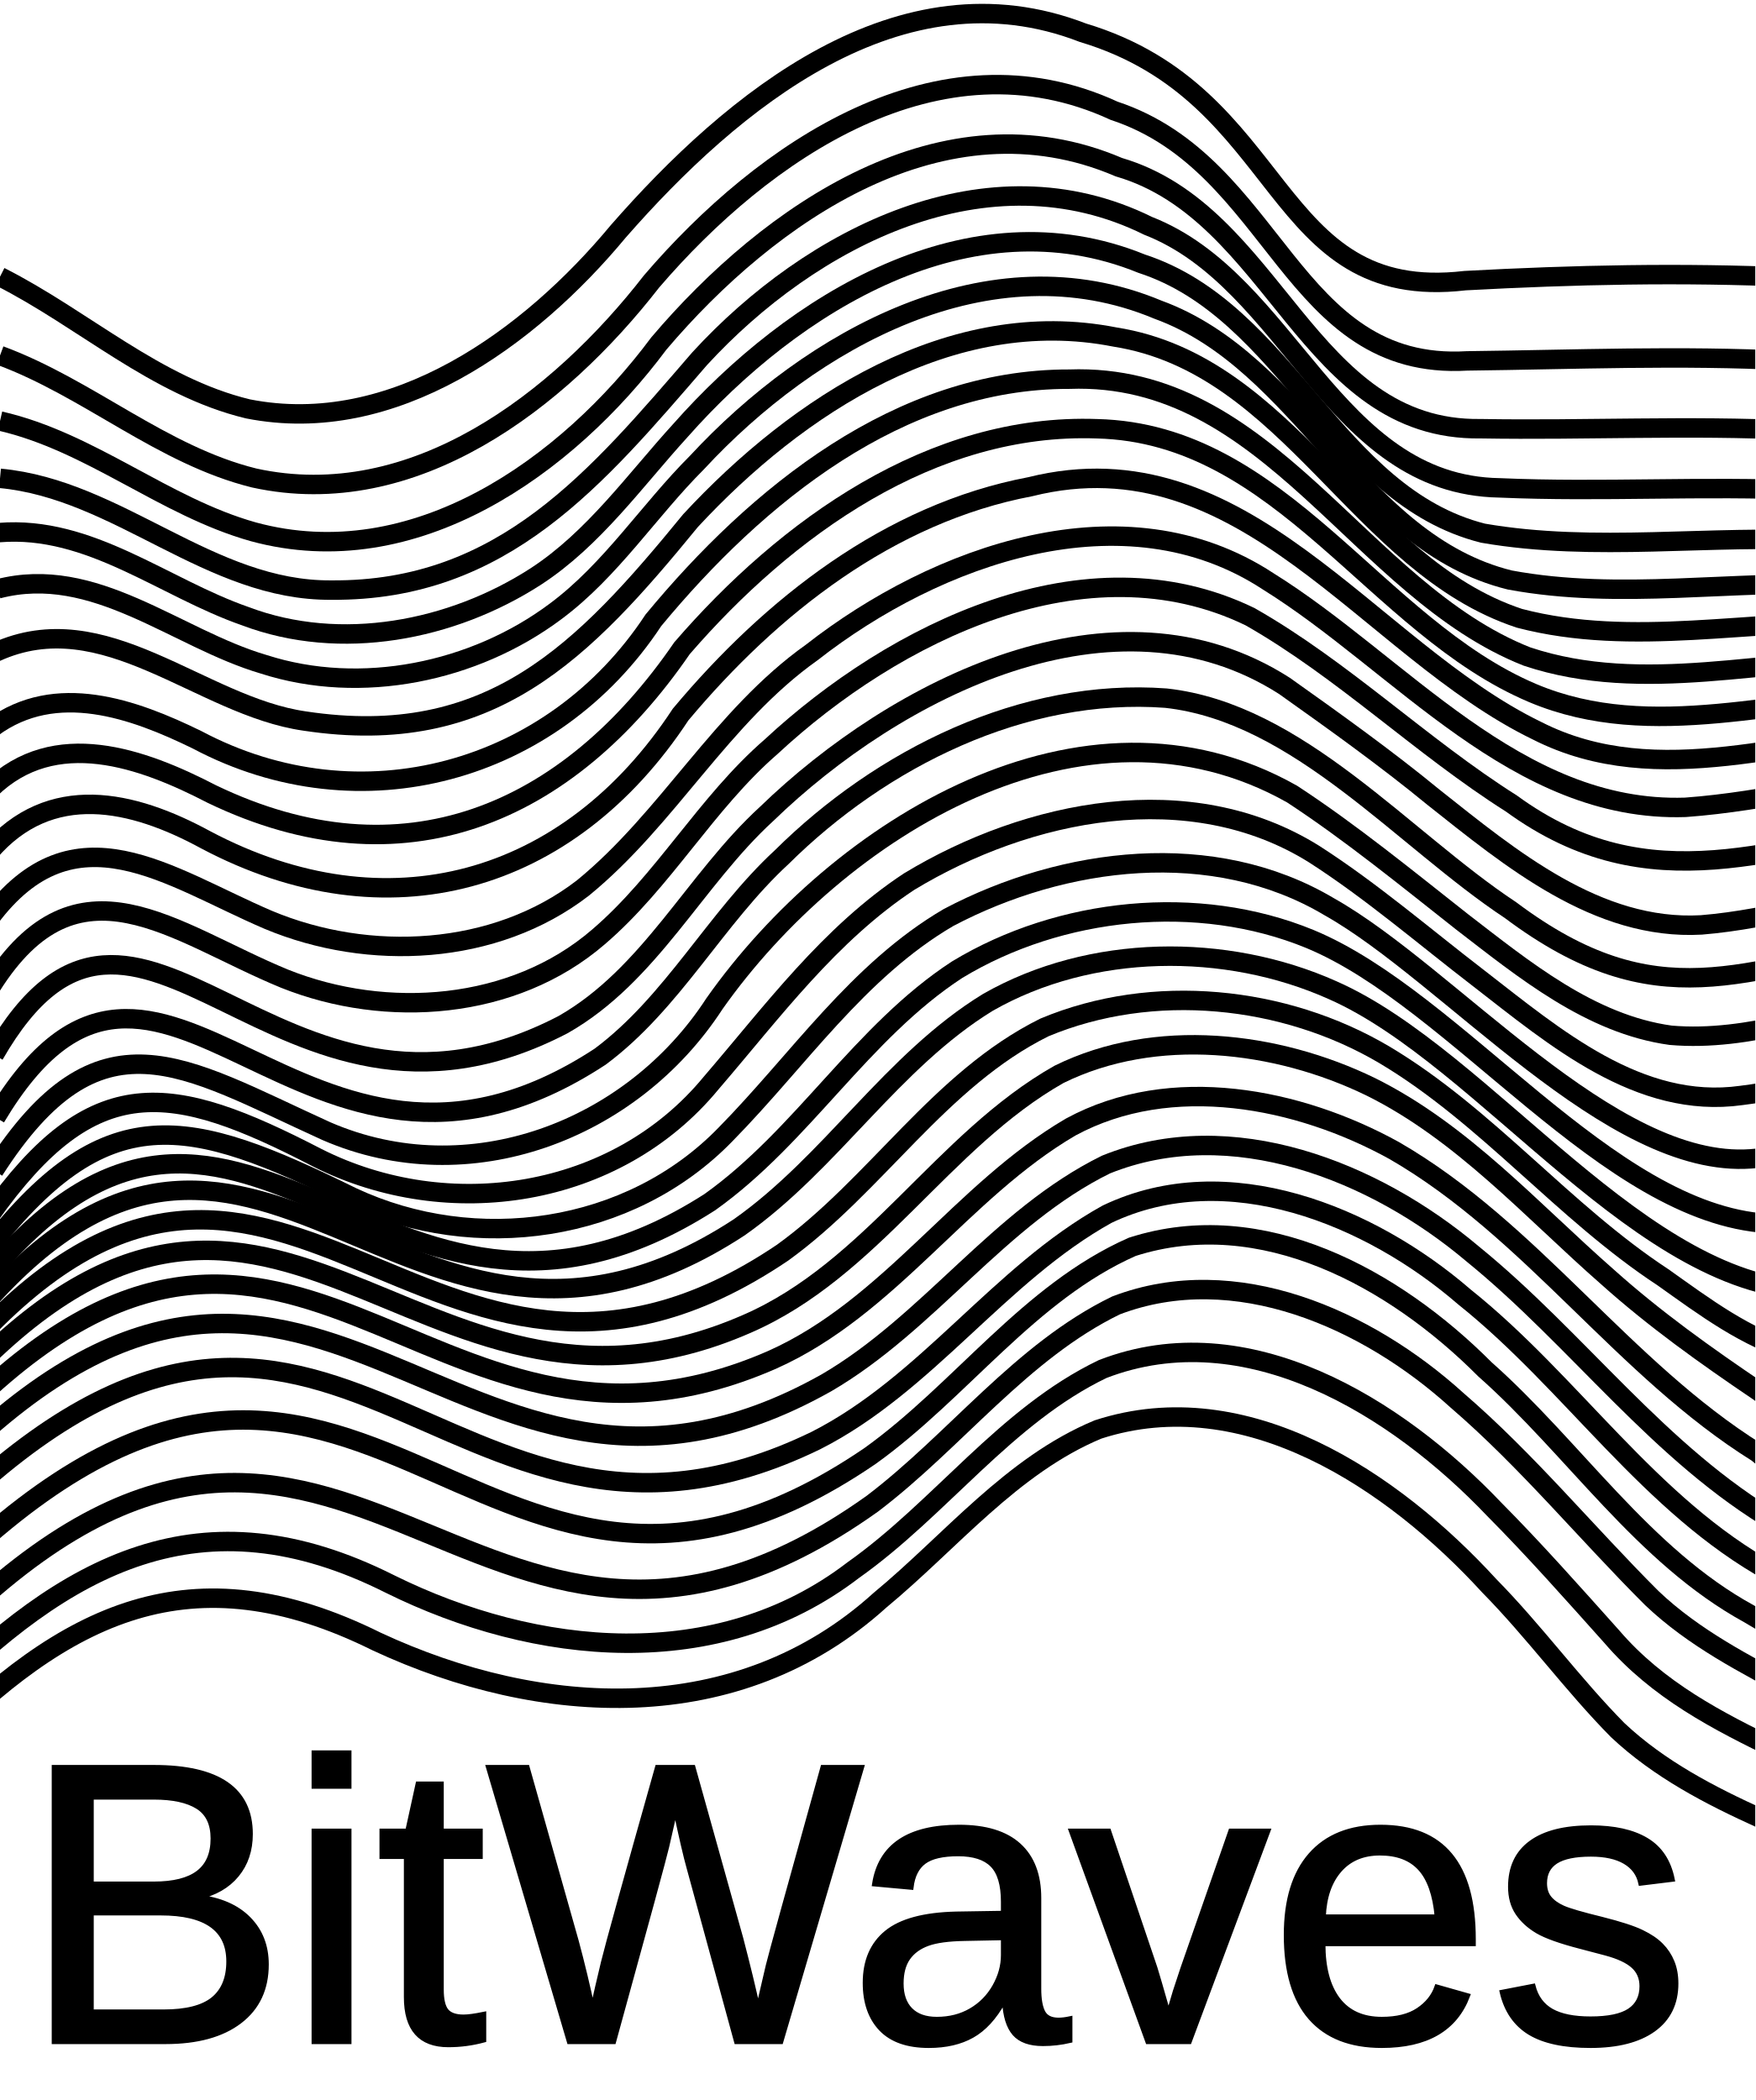
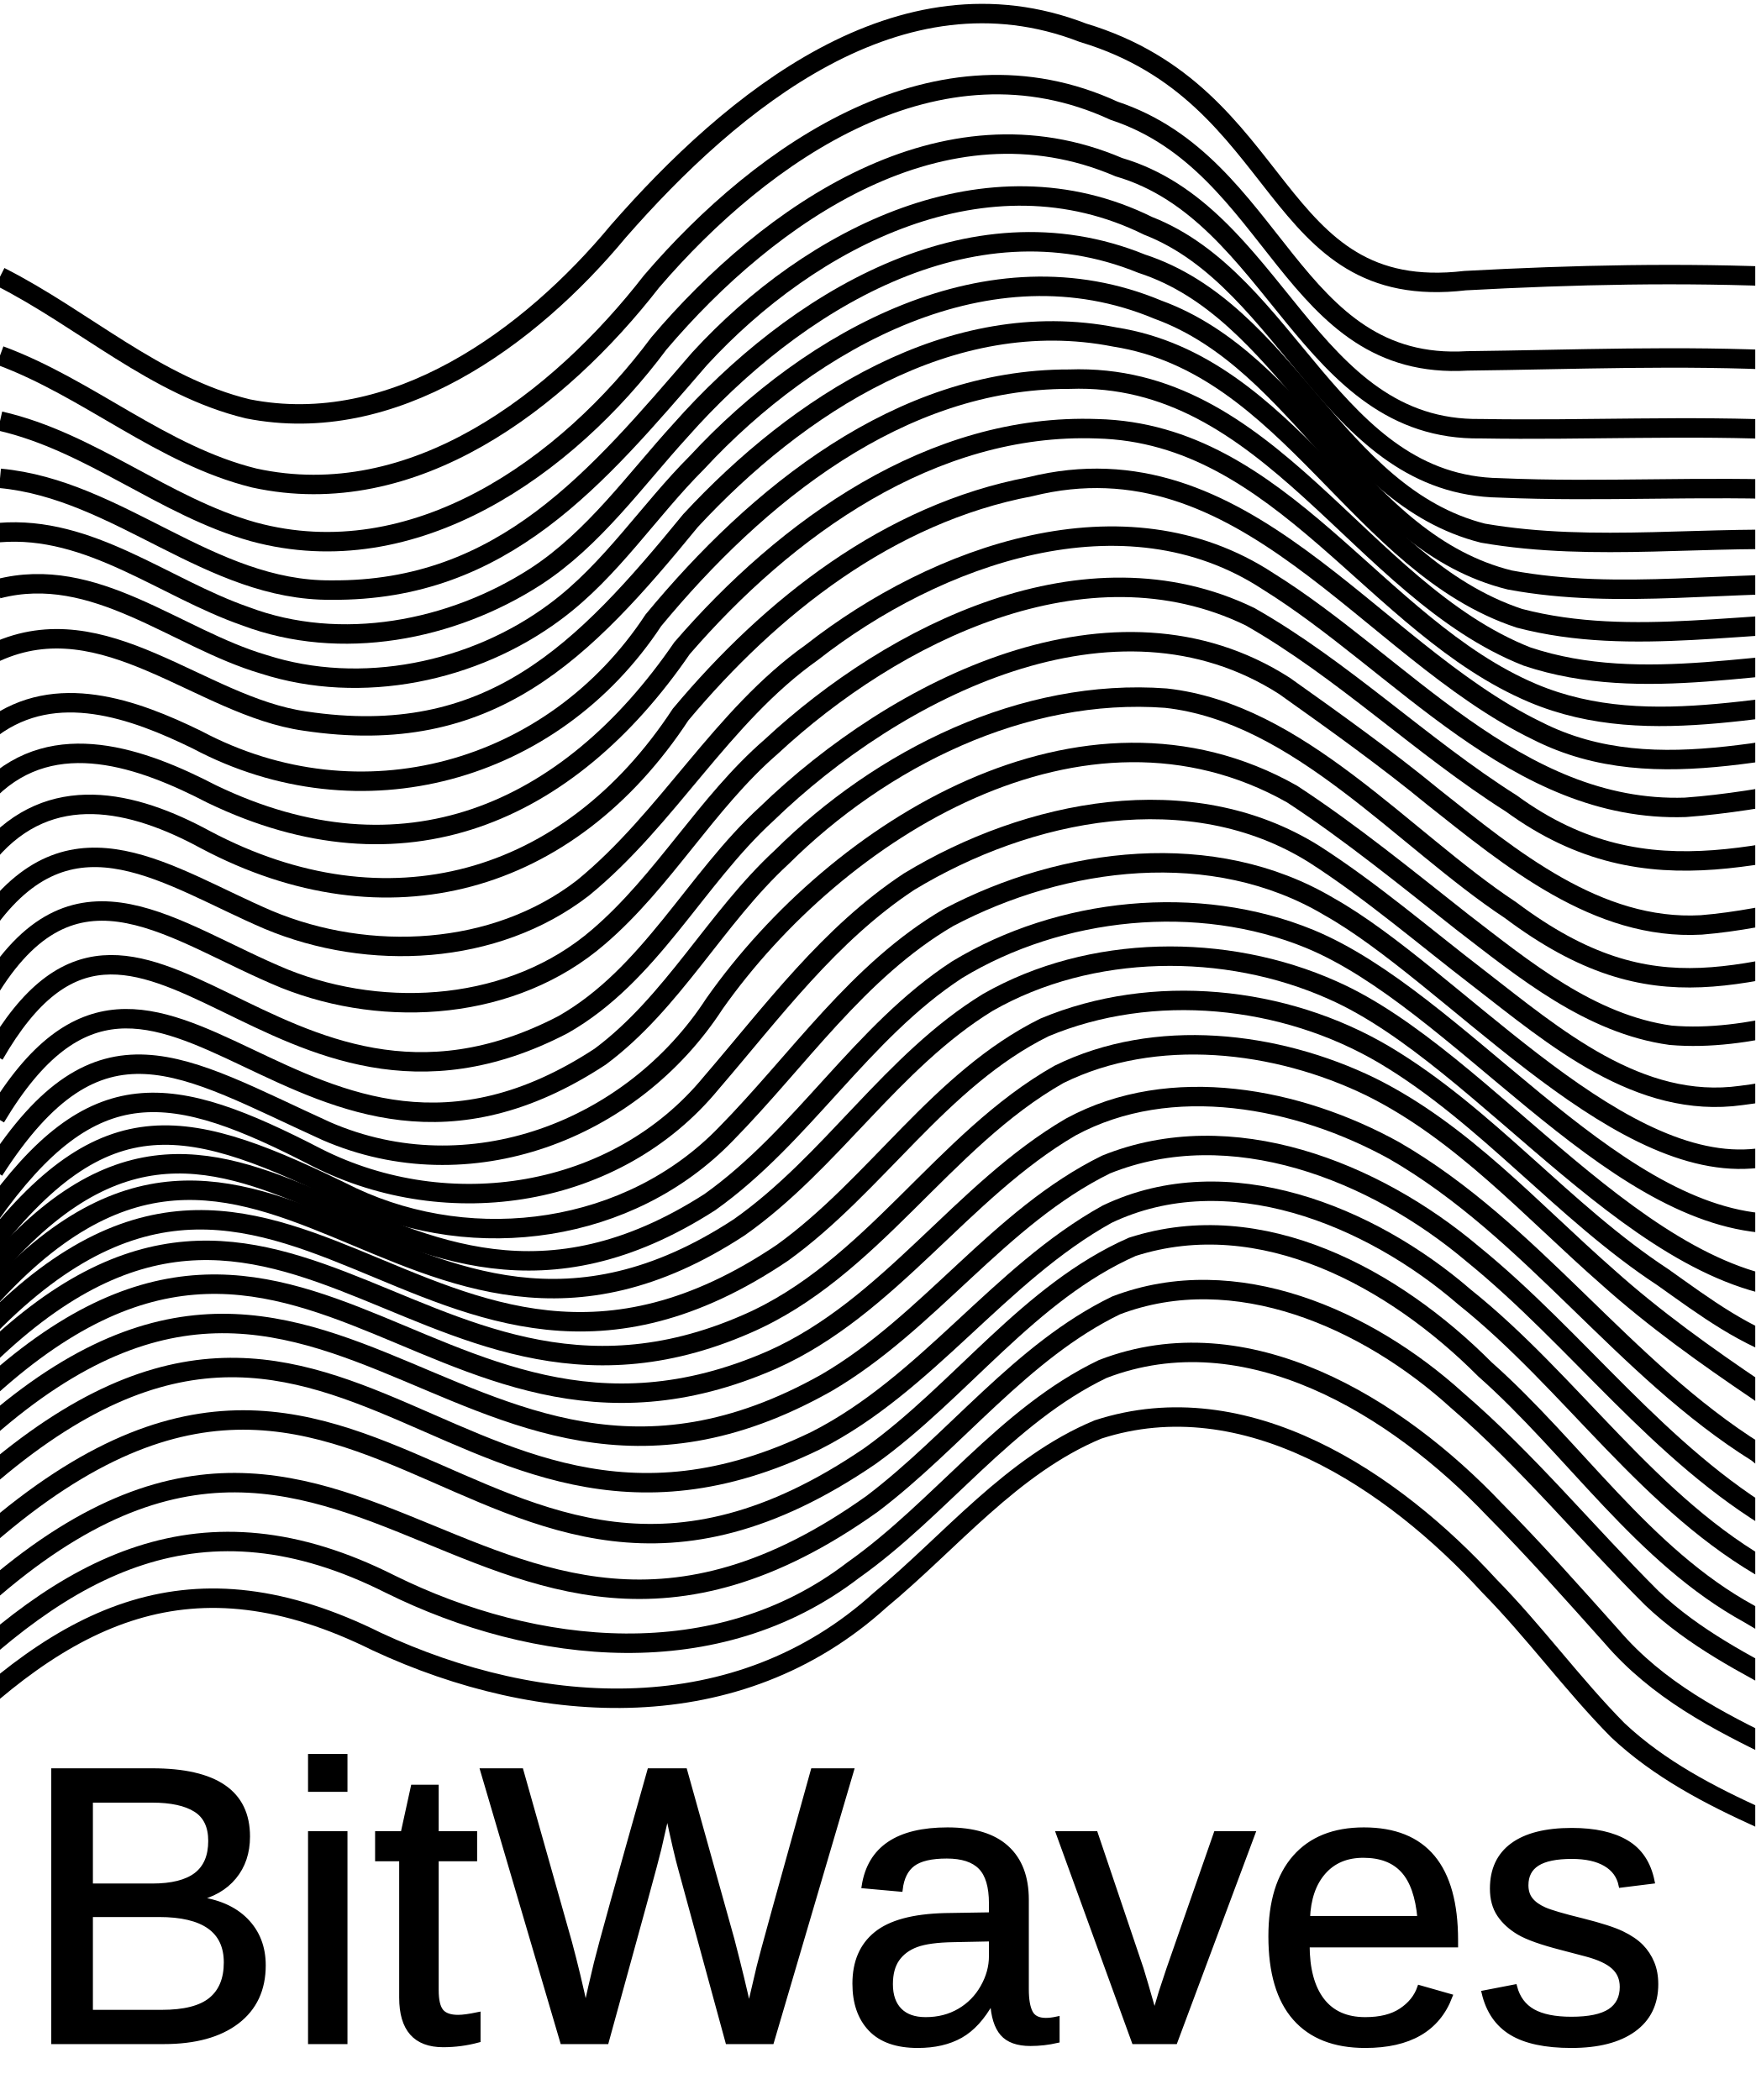
<svg xmlns="http://www.w3.org/2000/svg" width="361" height="432" viewBox="0 8 361 432">
  <defs>
    <clipPath id="clip-path">
      <rect id="Rectangle_1" data-name="Rectangle 1" width="361" height="432" transform="translate(17.596)" fill="none" />
    </clipPath>
  </defs>
  <g id="Group_2" data-name="Group 2" transform="translate(-17.596)">
    <g id="Group_1" data-name="Group 1" clip-path="url(#clip-path)">
-       <text x="22" y="428" font-family="Arial" font-size="82" fill="black" stroke="black">BitWaves</text>
+       <text x="22" y="428" font-family="Arial" font-size="81" fill="black" stroke="black">BitWaves</text>
      <path id="Path_1" data-name="Path 1" d="M17.6,64.92c17.206,8.7,31.975,22.6,50.98,27.19,29.957,5.932,58-14.609,76.17-36.51,23.4-26.764,57.907-55.459,95.56-40.869,42.449,12.731,38.21,55.749,78.619,51,22.411-1.208,44.455-1.717,67.211-.691" fill="none" stroke="black" stroke-miterlimit="10" stroke-width="4" />
      <path id="Path_2" data-name="Path 2" d="M17.6,81.13c18.252,6.754,33.258,20.486,52.27,25.2,32.84,7.2,62.7-15.936,81.729-40.43,23-26.844,59.076-51.76,95.122-35.118,33.454,11.032,36.168,53.631,72.618,51.459,22.042-.259,43.728-1.187,66.081-.051" fill="none" stroke="black" stroke-miterlimit="10" stroke-width="4" />
      <path id="Path_3" data-name="Path 3" d="M17.6,94.61c18.755,4.3,33.719,17.624,52.1,22.79,33.093,9.007,64.493-13.348,83.409-38.751,22.753-26.81,58.522-51.7,94.6-36.258,32.32,9.467,38.635,54.333,74.418,53.8,21.5.37,42.661-.748,64.461.319" fill="none" stroke="black" stroke-miterlimit="10" stroke-width="4" />
      <path id="Path_4" data-name="Path 4" d="M17.6,106.4c24.422,2.26,43.126,23.209,68.15,22.99,35.451.278,54.66-23.243,75.739-47.6,22.882-24.948,59.187-43.679,92.242-27.328,29.157,11.381,37.872,53.334,72.279,53.9,21.028.92,41.737-.458,63.07.5" fill="none" stroke="black" stroke-miterlimit="10" stroke-width="4" />
      <path id="Path_5" data-name="Path 5" d="M17.436,117.56c18.651-1.517,33.832,11.369,50.62,17.2,19.6,7.42,42.452,3,59.74-8.17,11.931-7.765,20.382-19.776,29.81-30.11,23.122-26.142,59.372-48.652,94.79-34.239,29.889,9.737,39.557,47.689,70.2,55.44,23.075,4,46.684.252,70.211,1.559" fill="none" stroke="black" stroke-miterlimit="10" stroke-width="4" />
      <path id="Path_6" data-name="Path 6" d="M17.166,129.14c19.887-5.183,36.561,10.183,54.65,15.51,20.043,6.464,43.317,1.647,60.05-10.88,11.389-8.463,19.18-20.745,29.08-30.63,23.494-25.378,60.16-45.923,94.79-31.439,29.673,10.81,41.115,47.86,72.36,55.609,22.738,4.24,45.834-.046,69.04.98" fill="none" stroke="black" stroke-miterlimit="10" stroke-width="4" />
      <path id="Path_7" data-name="Path 7" d="M16.706,142.16c22.411-10.235,42,11.087,63.57,14.17,38.218,5.769,57.28-14.269,79.349-41.241,22-23.739,53.559-44.4,87.261-37.759,36.009,5.661,50.082,46.9,83.2,57.861,23.318,6.1,47.673.168,71.63.879" fill="none" stroke="black" stroke-miterlimit="10" stroke-width="4" />
      <path id="Path_8" data-name="Path 8" d="M16.026,157.69c13.064-9.622,29.039-3.9,42.13,2.511,33.493,17.77,73.116,6.85,93.819-24.6,21.256-25.7,50.572-49.674,85.531-49.6,41.261-1.5,59.524,43.37,94.129,57.051,23.97,8.015,49.493.246,74.3.459" fill="none" stroke="black" stroke-miterlimit="10" stroke-width="4" />
      <path id="Path_9" data-name="Path 9" d="M15.6,170.34c13.259-12.925,31.3-6.387,45.57,1.011,39.2,18.87,73.178,4.279,96.7-30.013,21.359-24.7,51.341-46.379,85.361-45.138,38.031.933,57.16,40.658,89.6,54.38,24.565,10.358,51.267.751,76.96.29" fill="none" stroke="black" stroke-miterlimit="10" stroke-width="4" />
      <path id="Path_10" data-name="Path 10" d="M15.366,183.33c12.537-14.671,29.509-10.752,44.52-2.578,37.28,19.76,74.7,9.255,97.689-25.764,18.607-22.233,42.864-41.357,71.921-46.868,43.881-10.95,69.419,33.335,104.24,50.211,24.947,12.689,52.775,1.257,79.1-.121" fill="none" stroke="black" stroke-miterlimit="10" stroke-width="4" />
      <path id="Path_11" data-name="Path 11" d="M15.446,196.94c17.446-23.435,36.69-8.55,57.32.281,20.679,8.674,46.612,7.436,64.72-6.551,17.513-14.3,28.461-35.255,47.071-48.459,25.592-20.024,64.239-34.063,93.859-14.621,27.224,16.947,51.076,47.64,85.8,46.491,16.872-1.228,33.219-5.737,50.19-7.741" fill="none" stroke="black" stroke-miterlimit="10" stroke-width="4" />
      <path id="Path_12" data-name="Path 12" d="M15.786,210.9c17.826-28.291,37.4-11,60.34-1.568,20.916,8.368,47.08,6.515,64.56-8.6,13.393-11.469,22.176-27.569,35.481-39.1,25.283-23.5,64.725-43.163,98.519-26.771,19.074,10.843,35.265,26.743,53.75,38.431,28.621,20.884,54.174,8.722,85.46,3.88" fill="none" stroke="black" stroke-miterlimit="10" stroke-width="4" />
      <path id="Path_13" data-name="Path 13" d="M16.386,225c29.783-51.818,57.5,24.77,117-6.211,17.92-10.174,27.1-29.831,41.89-43.369,26.588-25.764,71.521-48.73,106.49-26.321,10.133,7.192,21,14.968,30.64,22.9,15.842,12.544,33.665,27.464,55.09,26.27,14.789-1.2,28.93-5.97,43.71-8.29" fill="none" stroke="black" stroke-miterlimit="10" stroke-width="4" />
      <path id="Path_14" data-name="Path 14" d="M16.7,237.87C50.678,180.99,79.111,266,141.046,225.36c14.944-11.129,23.766-28.529,37.31-41.02,20.5-20.338,49.689-34.906,79.04-32.721,27.246,3.014,48.72,28.956,70.851,43.6,30.1,22.568,47.594,12.389,80.639,6.121" fill="none" stroke="black" stroke-miterlimit="10" stroke-width="4" />
      <path id="Path_15" data-name="Path 15" d="M16.356,248.78c21.749-33.906,38.6-21.6,68.37-8.088,29.244,12.7,62.836-.054,79.819-26.234,25.372-35.981,75.86-67.368,118.8-43.1,12.047,7.885,23.571,17.312,34.889,26.23,12.822,9.867,26.434,21.094,42.95,23.38,16.3,1.42,31.9-5.027,47.92-7.68" fill="none" stroke="black" stroke-miterlimit="10" stroke-width="4" />
      <path id="Path_16" data-name="Path 16" d="M15.486,258.07c21.353-30.169,37.251-27.491,67.34-11.919,26.965,13.61,61.492,8.408,81.05-15.382,12.693-14.767,24.342-30.622,40.7-41.409,24.468-14.827,57.754-21.624,83.29-5.66,11.8,7.571,22.722,17,33.85,25.55,15.545,12.03,32.978,27.047,54.01,24.1,11.913-1.477,23.779-5.269,35.61-7.63" fill="none" stroke="black" stroke-miterlimit="10" stroke-width="4" />
      <path id="Path_17" data-name="Path 17" d="M14.236,266.13c25.16-33.017,42.117-28.432,75.81-11.869,25.314,11.837,57.07,7.439,76.79-12.922,14.966-15.222,27.169-33.672,45.85-44.6,23.7-12.5,54.435-16.4,78.27-2.22,24.778,13.931,57.861,53.985,86.76,51.871,12.614-.947,25.018-4.983,37.43-7.611" fill="none" stroke="black" stroke-miterlimit="10" stroke-width="4" />
      <path id="Path_18" data-name="Path 18" d="M12.746,273.32c54-68.571,82.7,25.688,150.84-18.021,19.077-13.578,31.2-34.995,50.86-47.819,21.17-12.835,49.514-15.792,72.54-6.321,30.326,12.542,61.072,56.5,94.15,58.522,13.242-.077,26.174-4.458,39.1-7.261" fill="none" stroke="black" stroke-miterlimit="10" stroke-width="4" />
      <path id="Path_19" data-name="Path 19" d="M11.126,280.13c58.854-71.639,89.145,25.791,158.53-19.671,18.872-13.286,31.355-34.148,51.12-46.259,21.094-12.057,48.889-12.362,70.91-2.5,31.628,13.944,63.806,62.069,99.53,61.762,11.538-.583,23.248-4.044,34.53-6.6" fill="none" stroke="black" stroke-miterlimit="10" stroke-width="4" />
      <path id="Path_20" data-name="Path 20" d="M9.276,287.41c65.483-75.221,95.385,28.138,169.26-21.71,19.262-13.9,32.305-35.657,53.86-46.34,22.27-9.321,49.277-6.585,69.94,5.64,21.069,12.555,36.8,32.316,57.271,45.75,8.5,6.031,17.2,12.623,27.389,15.47,14.863,3.858,30.253-1.21,44.89-4.27" fill="none" stroke="black" stroke-miterlimit="10" stroke-width="4" />
      <path id="Path_21" data-name="Path 21" d="M7.406,294.93c65.721-73.151,94.751,15.631,163.77-14.579C196.932,269.177,211.4,242.6,235.4,229.01c19.848-9.786,44.669-6.911,64.13,2.569,18.83,9.342,33.081,25.433,48.65,39.081,9.665,8.672,20.238,16.21,30.97,23.47,17.223,13.059,39.2,9.318,58.79,4.63" fill="none" stroke="black" stroke-miterlimit="10" stroke-width="4" />
      <path id="Path_22" data-name="Path 22" d="M5.676,303.09c71.373-76.115,98.472,16.292,170.71-15.349,24.193-10.782,38.94-34.773,61.45-47.911,20.617-11.167,46.823-6.034,66.53,4.869,28.31,16.361,47,44.871,74.67,62.15,19.822,17,40.907,17.163,65.2,10.951" fill="none" stroke="black" stroke-miterlimit="10" stroke-width="4" />
      <path id="Path_23" data-name="Path 23" d="M4.246,312.31c78.21-81.569,106.08,23.6,183.31-19.839,21.155-12.326,35.479-34.073,57.51-44.911,25.8-10.411,55.247,1.358,75.43,18.41,21.678,17.627,38.369,41.178,62.74,55.432,21.437,16.8,39.537,17.547,65.31,11.121" fill="none" stroke="black" stroke-miterlimit="10" stroke-width="4" />
      <path id="Path_24" data-name="Path 24" d="M3.256,323c81.939-83.36,104.708,19.041,182.16-18.669,22.811-11.576,37.666-34.229,59.87-46.551,24.693-11.789,54.09.226,73.49,17.02,22.136,17.681,38.068,42.89,63.24,56.73,24.406,17.163,39.417,19.887,68.57,12.61" fill="none" stroke="black" stroke-miterlimit="10" stroke-width="4" />
      <path id="Path_25" data-name="Path 25" d="M2.876,335.5c88.8-90.824,110.62,28.685,193.64-27.969,18.666-13.363,32.672-33.64,53.95-43.041,26.7-8.574,53.951,6.542,72.5,25.17,18.418,16.316,32.5,38.35,54.37,50.331,28.132,16.834,40.45,22.844,73.931,14.479" fill="none" stroke="black" stroke-miterlimit="10" stroke-width="4" />
      <path id="Path_26" data-name="Path 26" d="M2.9,347.47c85.007-88.925,110.47,29.449,194.071-30.11,17.11-12.963,30.626-31.316,50.139-40.81,24.56-9.392,51.762,2.813,70.16,19.52,14.369,12.365,26.659,27.325,40.06,40.69,8.638,8.225,19.278,13.635,29.69,19.2,19.458,12.027,41.8,14.06,63.83,8.71" fill="none" stroke="black" stroke-miterlimit="10" stroke-width="4" />
      <path id="Path_27" data-name="Path 27" d="M2.976,358.35c28.232-28.8,56.12-43.966,94.84-24.488,29.963,14.836,67.314,18.571,95.24-2.844,17.955-12.7,31.307-31.761,51.32-41.388,29.65-11.453,60.5,7.791,80.55,28.87,8.246,8.3,16.345,17.45,24.16,26.18,9.4,10.975,21.756,17.383,34.49,23.5,20.162,10.937,43.322,13.521,65.72,8.95" fill="none" stroke="black" stroke-miterlimit="10" stroke-width="4" />
      <path id="Path_28" data-name="Path 28" d="M3.106,368.31c28.02-28.7,53.865-41.515,91.97-22.618,33.808,15.752,74.309,17.955,103.49-8.494,14.577-12.056,27.122-27.761,44.86-35.138,30.4-9.87,60.657,10.527,80.48,32.18,9.179,9.314,17.2,20.361,26.39,29.66,8.543,8.04,18.972,13.451,29.57,18.25,20.683,10.25,43.938,13.27,66.73,9.86" fill="none" stroke="black" stroke-miterlimit="10" stroke-width="4" />
    </g>
  </g>
</svg>
